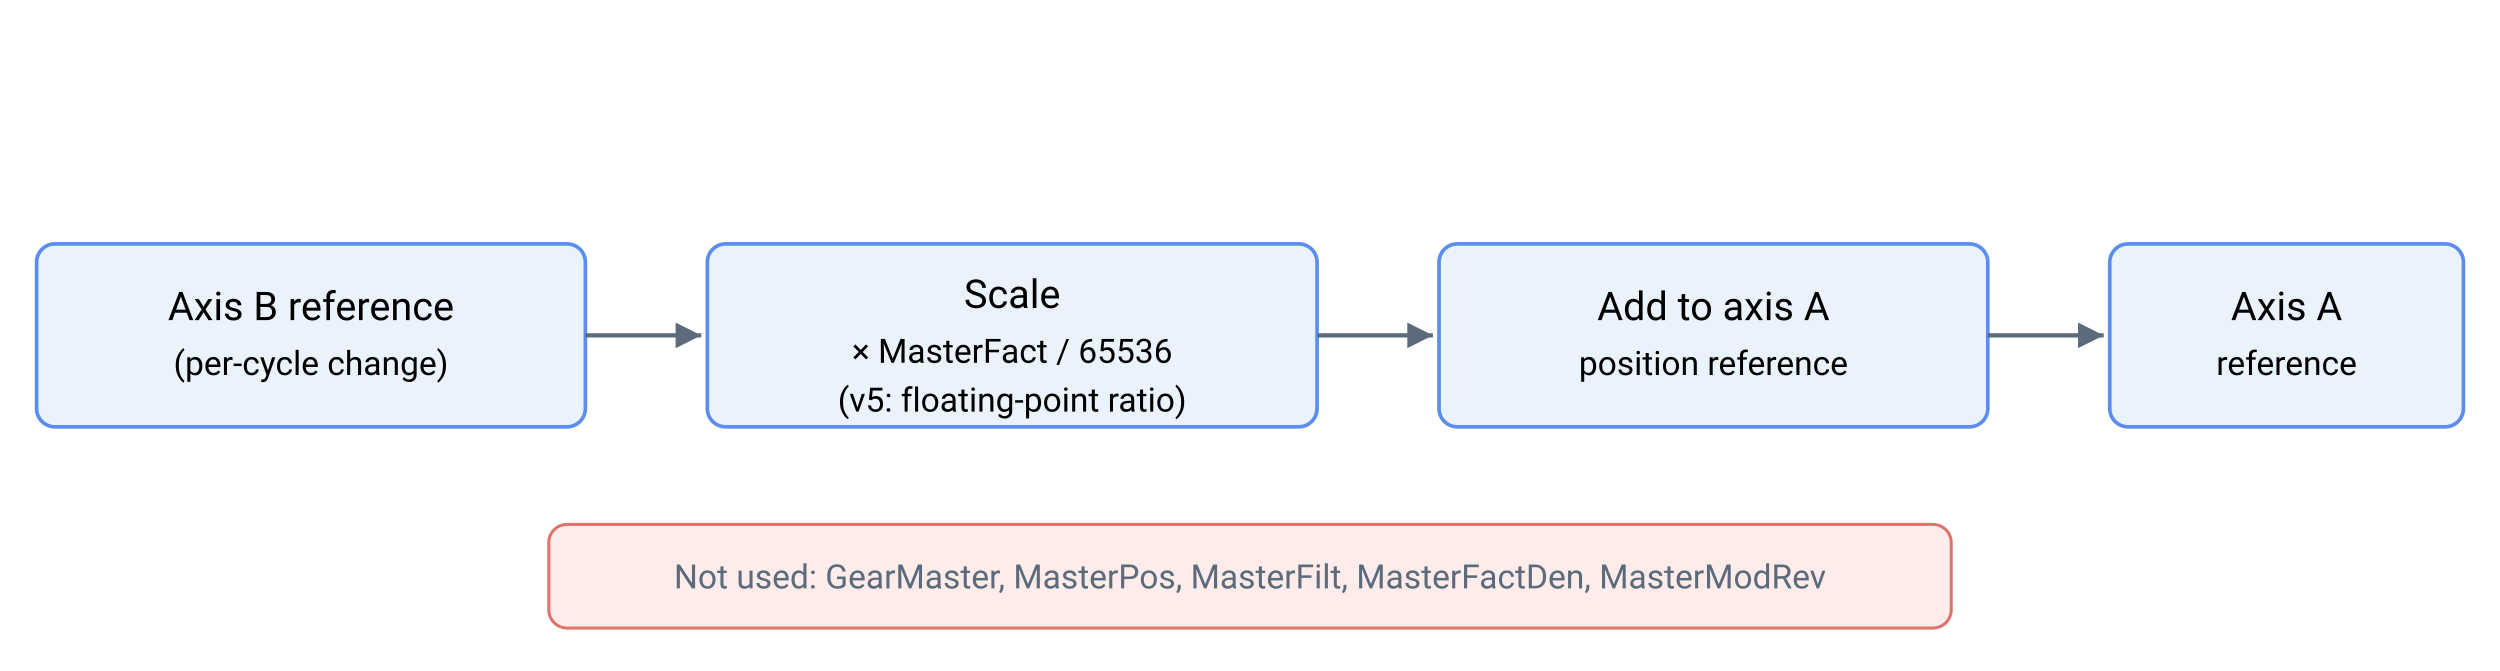
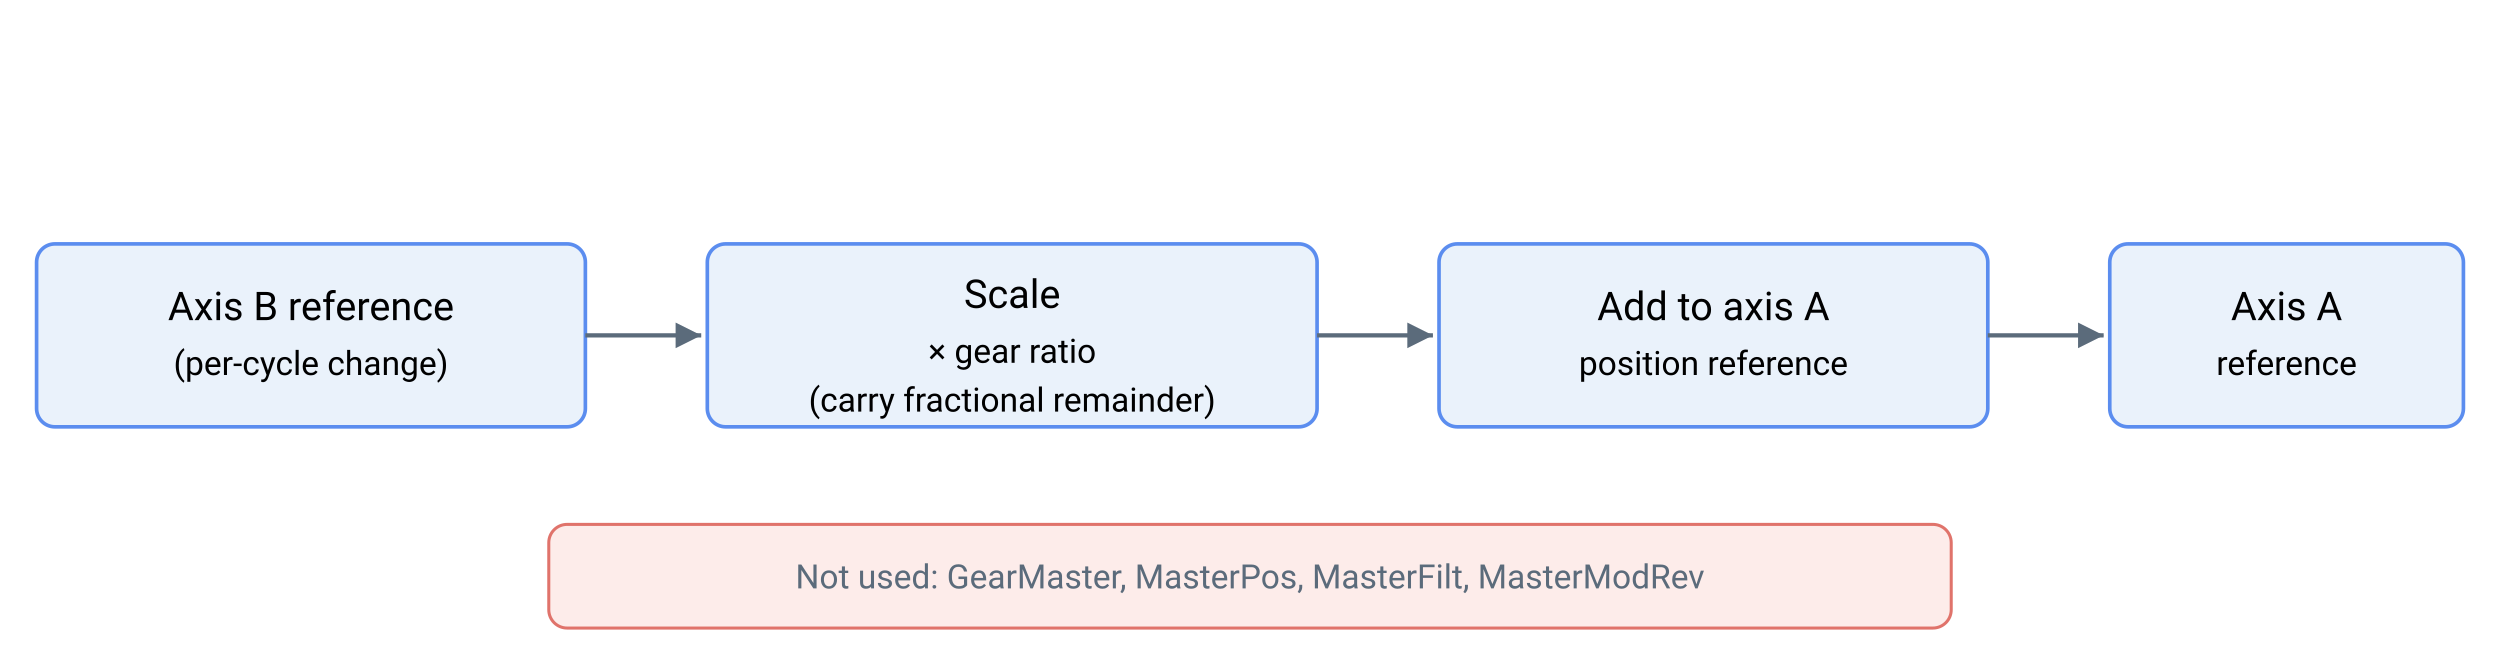
- <svg xmlns="http://www.w3.org/2000/svg" width="820" height="220" viewBox="0 0 820 220" font-family="-apple-system,Segoe UI,Roboto,sans-serif" font-size="13" role="img" aria-label="Direct slave signal path: axis B position reference per cycle change is scaled by MasterFact over 65536 and added directly to axis A position reference. No GearMaster, MasterPos, MasterFilt, MasterFactDen or MasterModRev are involved.">
+ <svg xmlns="http://www.w3.org/2000/svg" width="820" height="220" viewBox="0 0 820 220" font-family="-apple-system,Segoe UI,Roboto,sans-serif" font-size="13" role="img" aria-label="Axis A accumulates changes in the axis B reference scaled by MasterFact divided by MasterFactDen and carries the fractional remainder.">
  <defs>
    <marker id="arrow" markerWidth="8" markerHeight="8" refX="6" refY="3" orient="auto">
      <path d="M0,0 L6,3 L0,6 Z" fill="#5b6b7b" />
    </marker>
  </defs>
  <rect x="12" y="80" width="180" height="60" rx="6" fill="#eaf2fb" stroke="#5b8def" stroke-width="1.2" />
  <text x="102" y="105" text-anchor="middle">Axis B reference</text>
  <text x="102" y="123" text-anchor="middle" font-size="11">(per-cycle change)</text>
  <rect x="232" y="80" width="200" height="60" rx="6" fill="#eaf2fb" stroke="#5b8def" stroke-width="1.2" />
  <text x="332" y="101" text-anchor="middle">Scale</text>
-   <text x="332" y="119" text-anchor="middle" font-size="11">× MasterFact / 65536</text>
-   <text x="332" y="135" text-anchor="middle" font-size="11">(v5: floating-point ratio)</text>
+   <text x="332" y="119" text-anchor="middle" font-size="11">× gear ratio</text>
+   <text x="332" y="135" text-anchor="middle" font-size="11">(carry fractional remainder)</text>
  <rect x="472" y="80" width="180" height="60" rx="6" fill="#eaf2fb" stroke="#5b8def" stroke-width="1.2" />
  <text x="562" y="105" text-anchor="middle">Add to axis A</text>
  <text x="562" y="123" text-anchor="middle" font-size="11">position reference</text>
  <rect x="692" y="80" width="116" height="60" rx="6" fill="#eaf2fb" stroke="#5b8def" stroke-width="1.2" />
  <text x="750" y="105" text-anchor="middle">Axis A</text>
  <text x="750" y="123" text-anchor="middle" font-size="11">reference</text>
  <rect x="180" y="172" width="460" height="34" rx="6" fill="#fdecea" stroke="#e0736b" stroke-width="1" />
-   <text x="410" y="193" text-anchor="middle" font-size="11" fill="#5b6b7b">Not used: GearMaster, MasterPos, MasterFilt, MasterFactDen, MasterModRev</text>
+   <text x="410" y="193" text-anchor="middle" font-size="11" fill="#5b6b7b">Not used: GearMaster, MasterPos, MasterFilt, MasterModRev</text>
  <line x1="192" y1="110" x2="230" y2="110" stroke="#5b6b7b" stroke-width="1.4" marker-end="url(#arrow)" />
  <line x1="432" y1="110" x2="470" y2="110" stroke="#5b6b7b" stroke-width="1.4" marker-end="url(#arrow)" />
  <line x1="652" y1="110" x2="690" y2="110" stroke="#5b6b7b" stroke-width="1.4" marker-end="url(#arrow)" />
</svg>
